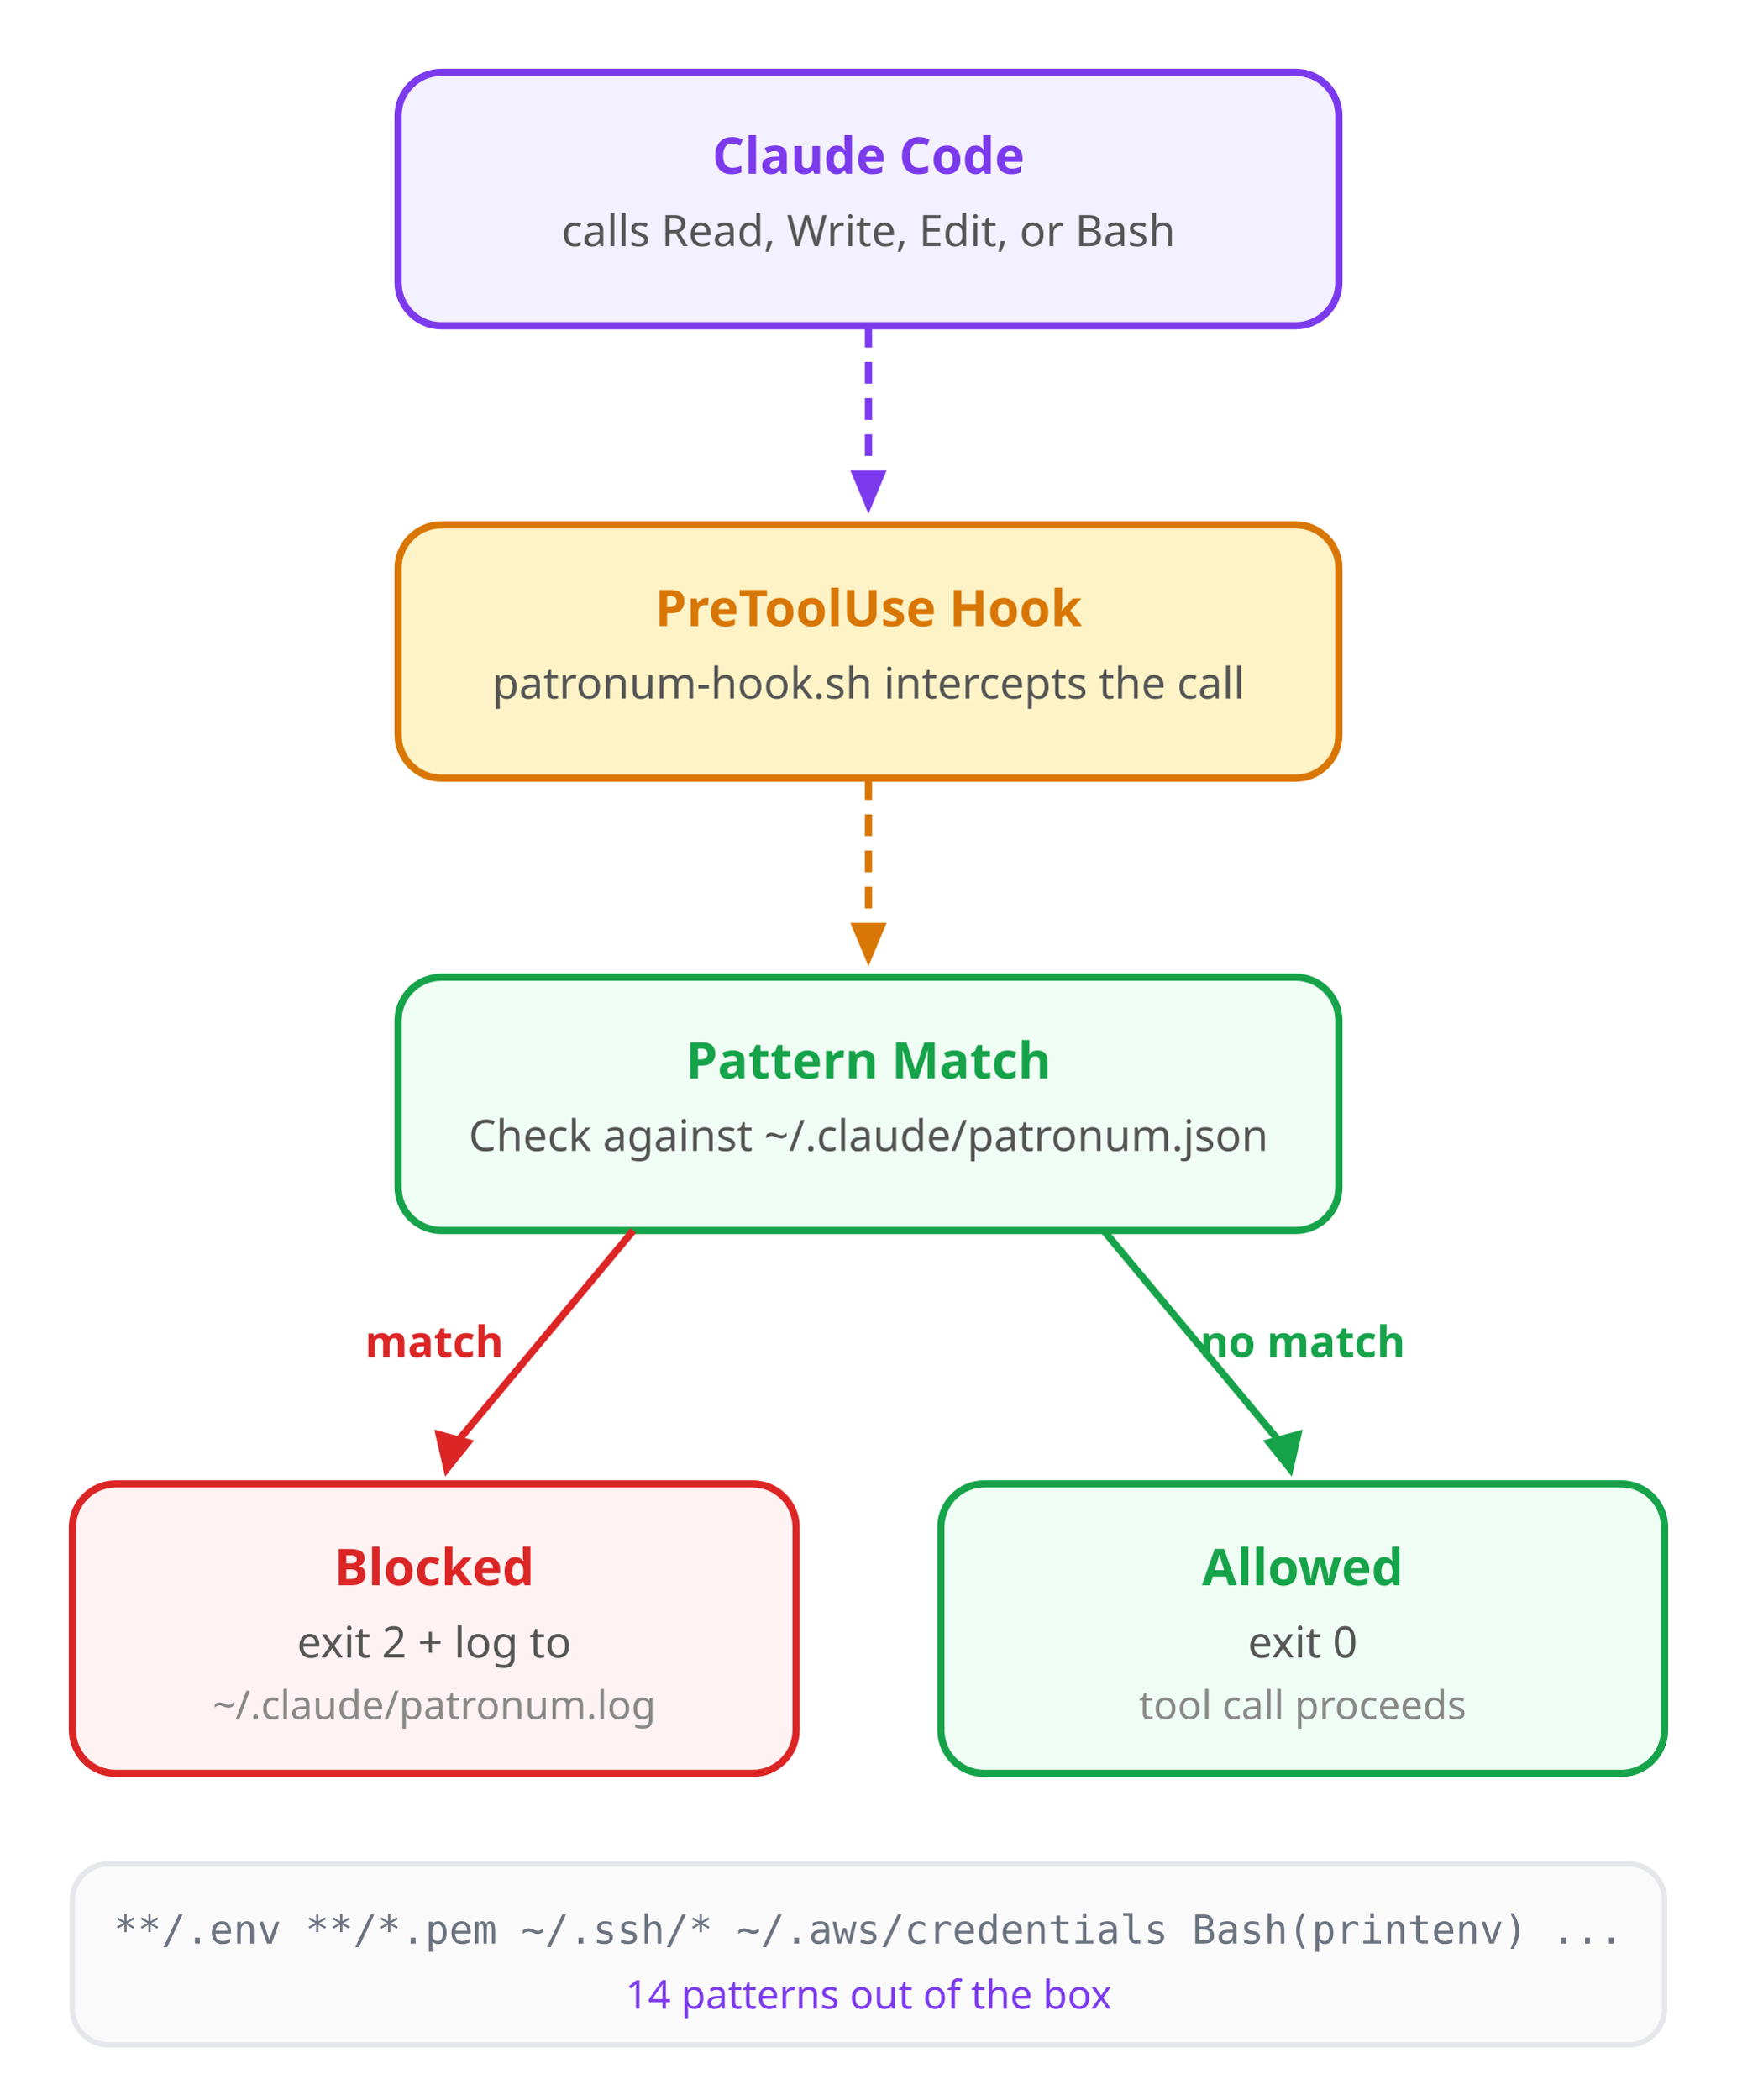
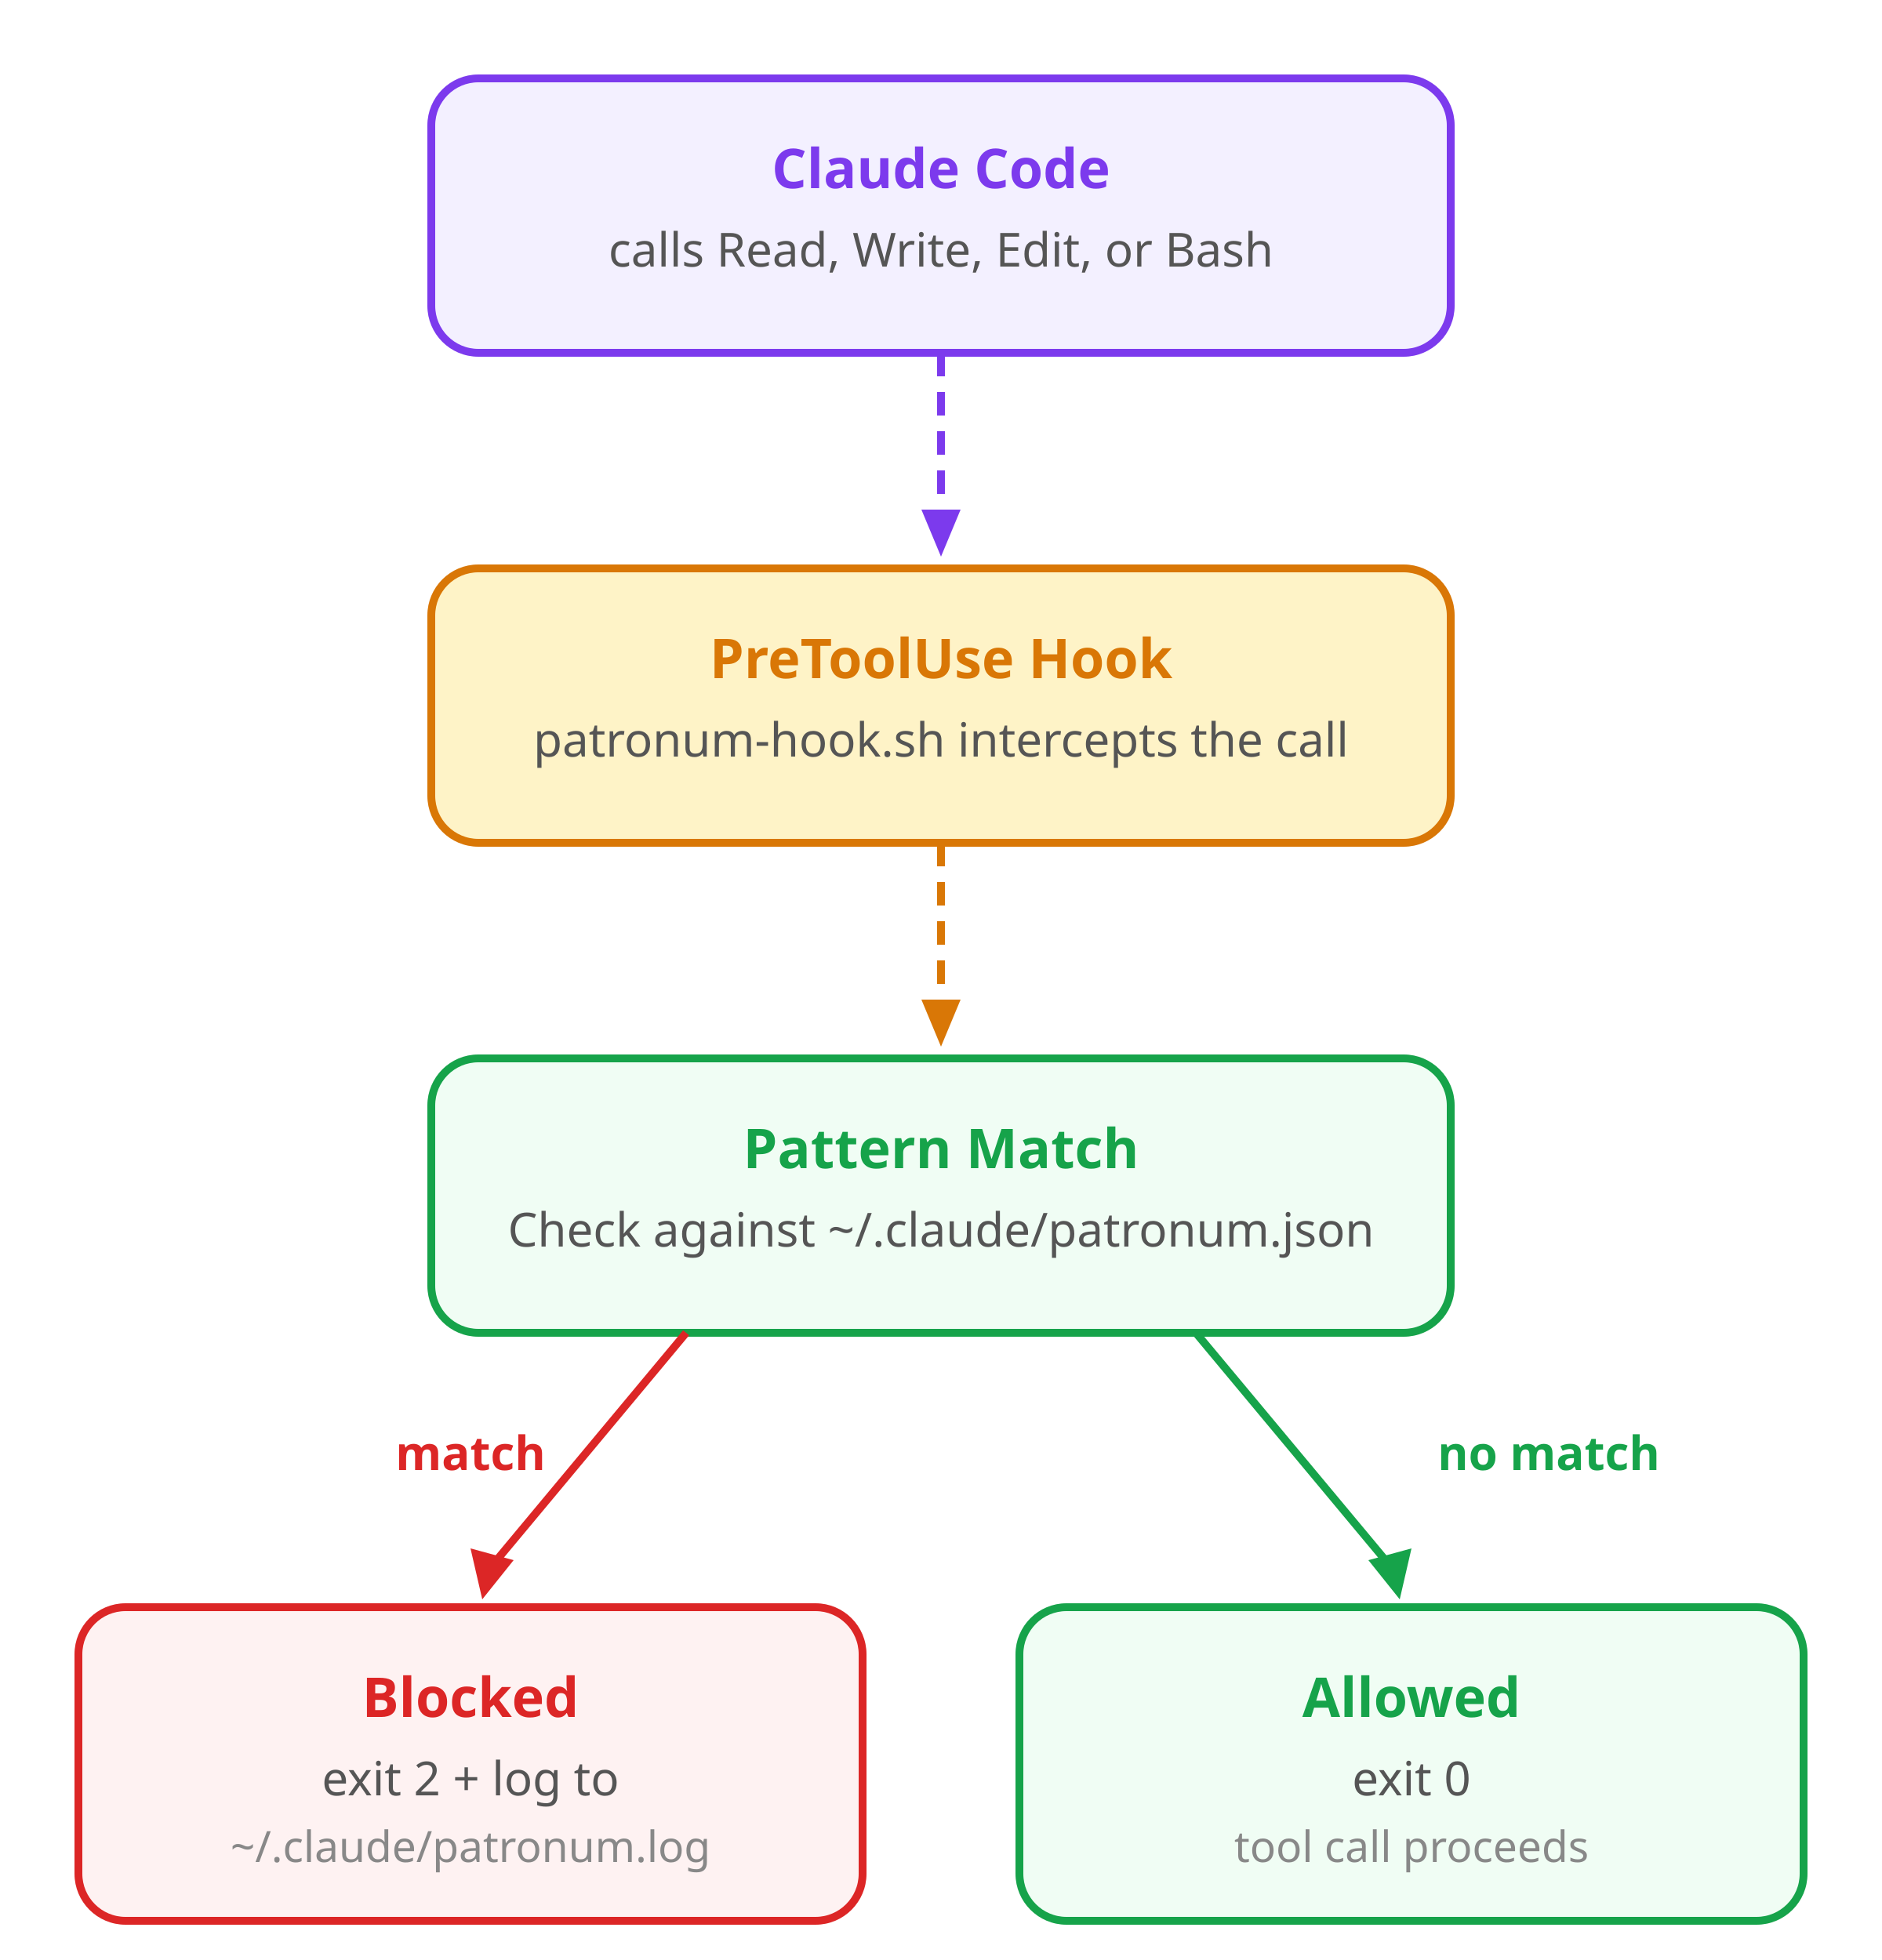
- <svg xmlns="http://www.w3.org/2000/svg" viewBox="0 0 480 580" font-family="'Segoe UI', system-ui, -apple-system, sans-serif">
+ <svg xmlns="http://www.w3.org/2000/svg" viewBox="0 0 480 500" font-family="'Segoe UI', system-ui, -apple-system, sans-serif">
  <rect x="110" y="20" width="260" height="70" rx="12" fill="#f3f0ff" stroke="#7c3aed" stroke-width="2" />
  <text x="240" y="48" text-anchor="middle" font-size="14" font-weight="600" fill="#7c3aed">Claude Code</text>
  <text x="240" y="68" text-anchor="middle" font-size="12" fill="#555">calls Read, Write, Edit, or Bash</text>
  <line x1="240" y1="90" x2="240" y2="130" stroke="#7c3aed" stroke-width="2" stroke-dasharray="6,4" />
  <polygon points="235,130 240,142 245,130" fill="#7c3aed" />
  <rect x="110" y="145" width="260" height="70" rx="12" fill="#fef3c7" stroke="#d97706" stroke-width="2" />
  <text x="240" y="173" text-anchor="middle" font-size="14" font-weight="600" fill="#d97706">PreToolUse Hook</text>
  <text x="240" y="193" text-anchor="middle" font-size="12" fill="#555">patronum-hook.sh intercepts the call</text>
  <line x1="240" y1="215" x2="240" y2="255" stroke="#d97706" stroke-width="2" stroke-dasharray="6,4" />
  <polygon points="235,255 240,267 245,255" fill="#d97706" />
  <rect x="110" y="270" width="260" height="70" rx="12" fill="#f0fdf4" stroke="#16a34a" stroke-width="2" />
  <text x="240" y="298" text-anchor="middle" font-size="14" font-weight="600" fill="#16a34a">Pattern Match</text>
  <text x="240" y="318" text-anchor="middle" font-size="12" fill="#555">Check against ~/.claude/patronum.json</text>
  <line x1="175" y1="340" x2="125" y2="400" stroke="#dc2626" stroke-width="2" />
  <polygon points="120,395 123,408 131,398" fill="#dc2626" />
  <line x1="305" y1="340" x2="355" y2="400" stroke="#16a34a" stroke-width="2" />
  <polygon points="349,398 357,408 360,395" fill="#16a34a" />
  <text x="120" y="375" text-anchor="middle" font-size="12" font-weight="600" fill="#dc2626">match</text>
-   <text x="360" y="375" text-anchor="middle" font-size="12" font-weight="600" fill="#16a34a">no match</text>
+   <text x="395" y="375" text-anchor="middle" font-size="12" font-weight="600" fill="#16a34a">no match</text>
  <rect x="20" y="410" width="200" height="80" rx="12" fill="#fef2f2" stroke="#dc2626" stroke-width="2" />
  <text x="120" y="438" text-anchor="middle" font-size="14" font-weight="600" fill="#dc2626">Blocked</text>
  <text x="120" y="458" text-anchor="middle" font-size="12" fill="#555">exit 2 + log to</text>
  <text x="120" y="475" text-anchor="middle" font-size="11" fill="#888">~/.claude/patronum.log</text>
  <rect x="260" y="410" width="200" height="80" rx="12" fill="#f0fdf4" stroke="#16a34a" stroke-width="2" />
  <text x="360" y="438" text-anchor="middle" font-size="14" font-weight="600" fill="#16a34a">Allowed</text>
  <text x="360" y="458" text-anchor="middle" font-size="12" fill="#555">exit 0</text>
  <text x="360" y="475" text-anchor="middle" font-size="11" fill="#888">tool call proceeds</text>
-   <rect x="20" y="515" width="440" height="50" rx="10" fill="#fafafa" stroke="#e5e7eb" stroke-width="1.5" />
-   <text x="240" y="537" text-anchor="middle" font-size="11" fill="#6b7280" font-family="monospace">**/.env  **/*.pem  ~/.ssh/*  ~/.aws/credentials  Bash(printenv)  ...</text>
-   <text x="240" y="555" text-anchor="middle" font-size="11" fill="#7c3aed">14 patterns out of the box</text>
</svg>
